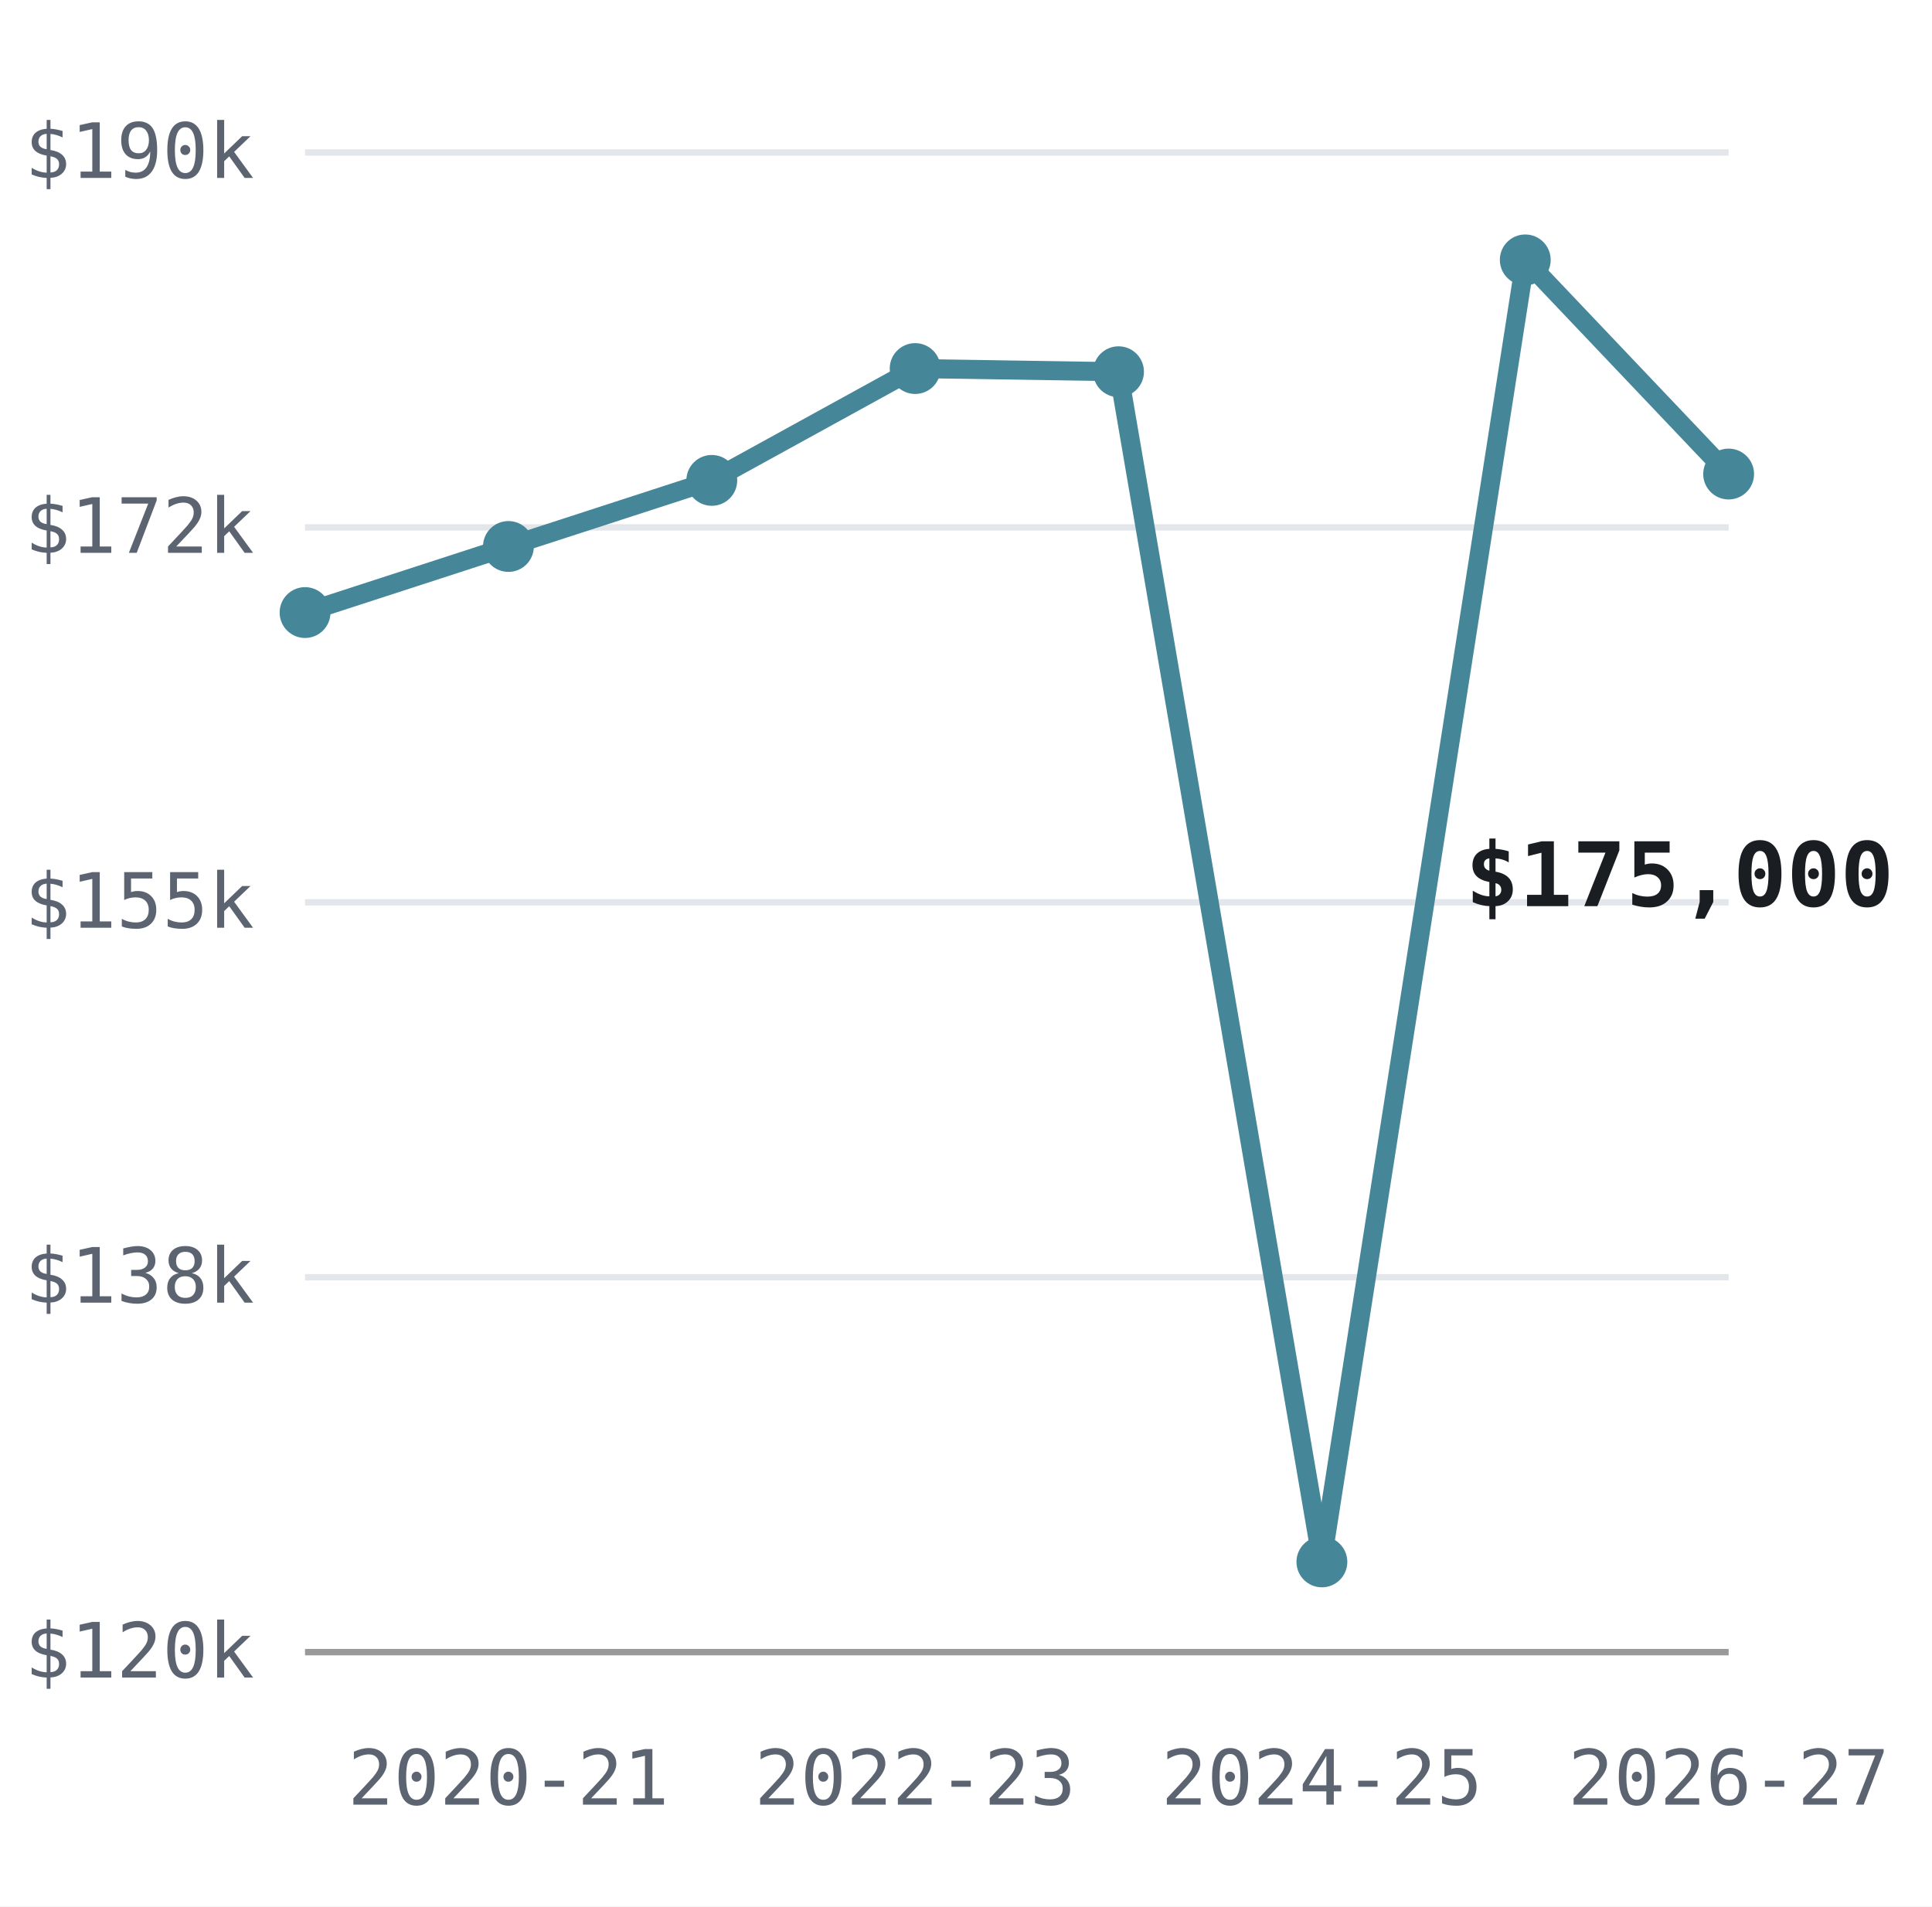
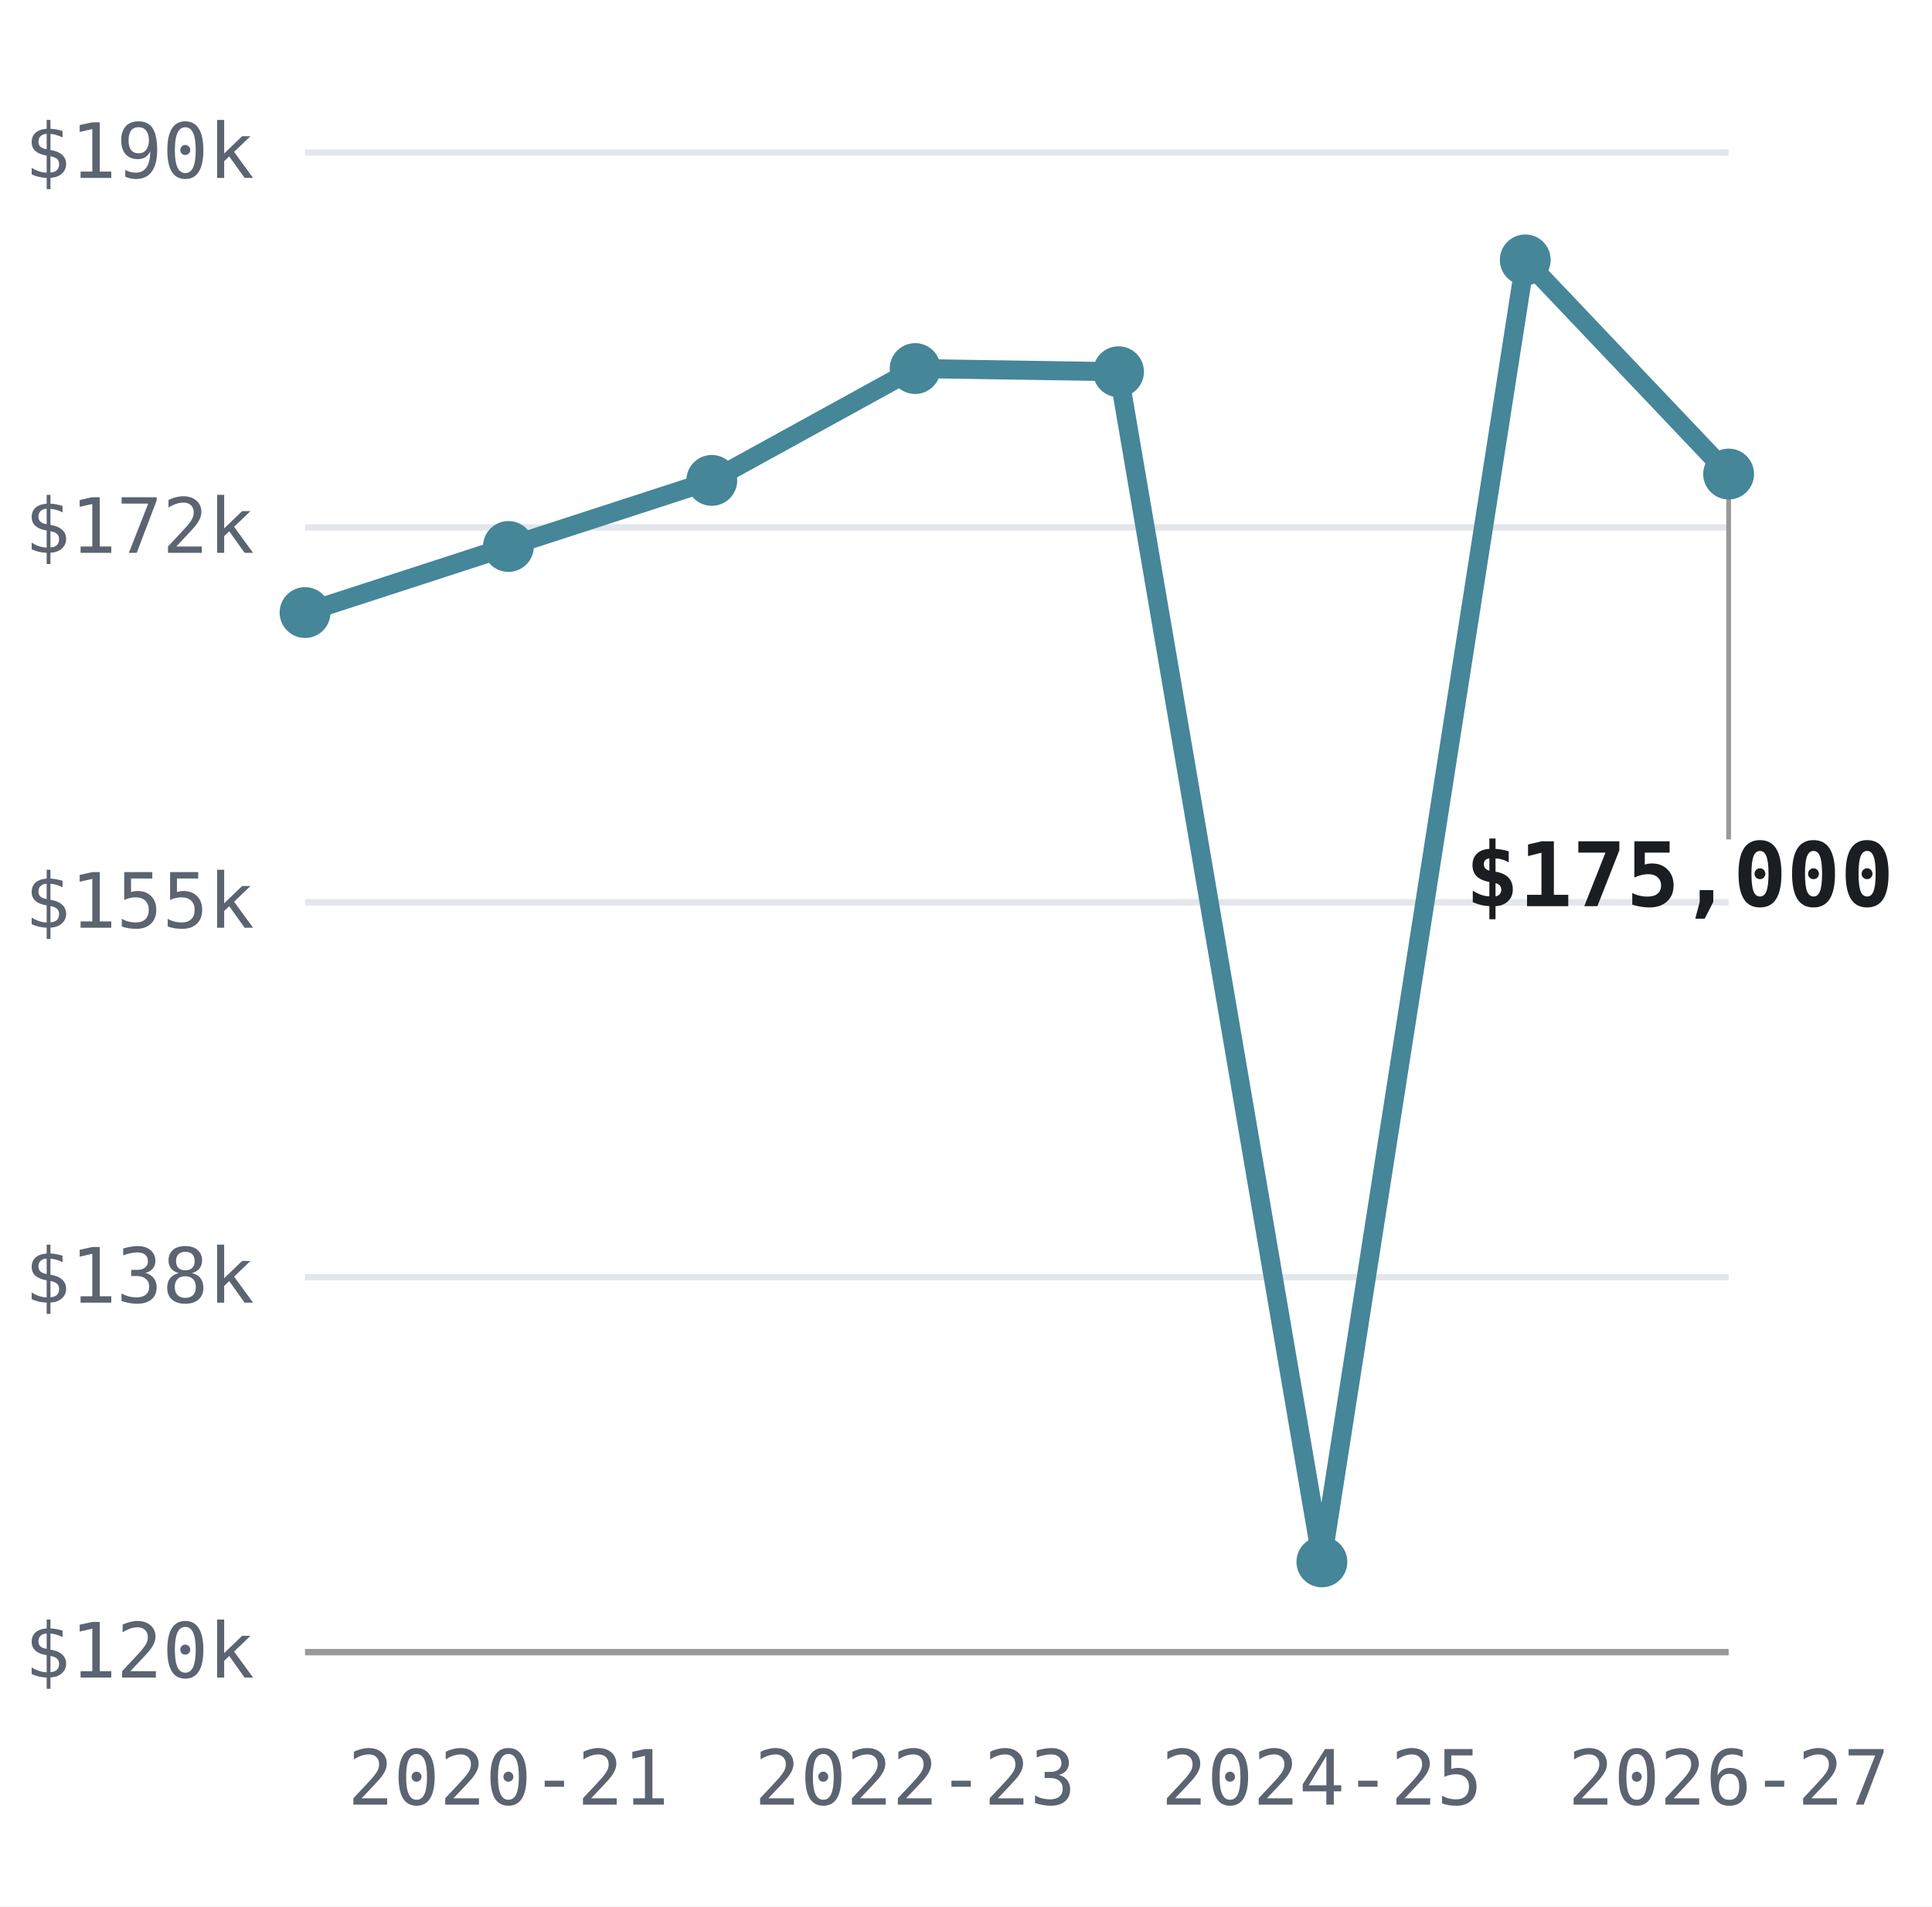
<svg xmlns="http://www.w3.org/2000/svg" width="304" height="300" viewBox="0 0 304 300" role="img">
  <rect width="304" height="300" fill="#ffffff" />
  <style>text{font-family:"JetBrains Mono",ui-monospace,monospace;font-size:12px;fill:#5b6470}.v{fill:#1a1d21;font-size:14px;font-weight:700}</style>
  <line x1="48" x2="272" y1="260.0" y2="260.0" stroke="#e3e6ea" />
  <text x="40" y="264.0" text-anchor="end">$120k</text>
  <line x1="48" x2="272" y1="201.0" y2="201.0" stroke="#e3e6ea" />
  <text x="40" y="205.0" text-anchor="end">$138k</text>
  <line x1="48" x2="272" y1="142.0" y2="142.0" stroke="#e3e6ea" />
  <text x="40" y="146.0" text-anchor="end">$155k</text>
  <line x1="48" x2="272" y1="83.0" y2="83.0" stroke="#e3e6ea" />
  <text x="40" y="87.0" text-anchor="end">$172k</text>
  <line x1="48" x2="272" y1="24.0" y2="24.0" stroke="#e3e6ea" />
  <text x="40" y="28.0" text-anchor="end">$190k</text>
  <line x1="48" x2="272" y1="260" y2="260" stroke="#999999" />
  <text x="80.0" y="284" text-anchor="middle">2020-21</text>
  <text x="144.0" y="284" text-anchor="middle">2022-23</text>
  <text x="208.0" y="284" text-anchor="middle">2024-25</text>
  <text x="272.0" y="284" text-anchor="middle">2026-27</text>
  <polyline fill="none" stroke="#458699" stroke-width="3" points="48.0,96.4 80.0,86.0 112.0,75.6 144.0,58.0 176.0,58.5 208.0,245.8 240.0,40.9 272.0,74.6" />
+   <line x1="272.0" y1="132.1" x2="272.0" y2="74.6" stroke="#999" stroke-width="0.75" />
  <circle cx="48.0" cy="96.4" r="4" fill="#458699" />
  <circle cx="80.0" cy="86.0" r="4" fill="#458699" />
  <circle cx="112.0" cy="75.6" r="4" fill="#458699" />
  <circle cx="144.0" cy="58.0" r="4" fill="#458699" />
  <circle cx="176.0" cy="58.5" r="4" fill="#458699" />
  <circle cx="208.0" cy="245.8" r="4" fill="#458699" />
  <circle cx="240.0" cy="40.9" r="4" fill="#458699" />
  <circle cx="272.0" cy="74.6" r="4" fill="#458699" />
  <text class="v" x="298.0" y="142.6" text-anchor="end">$175,000</text>
</svg>
